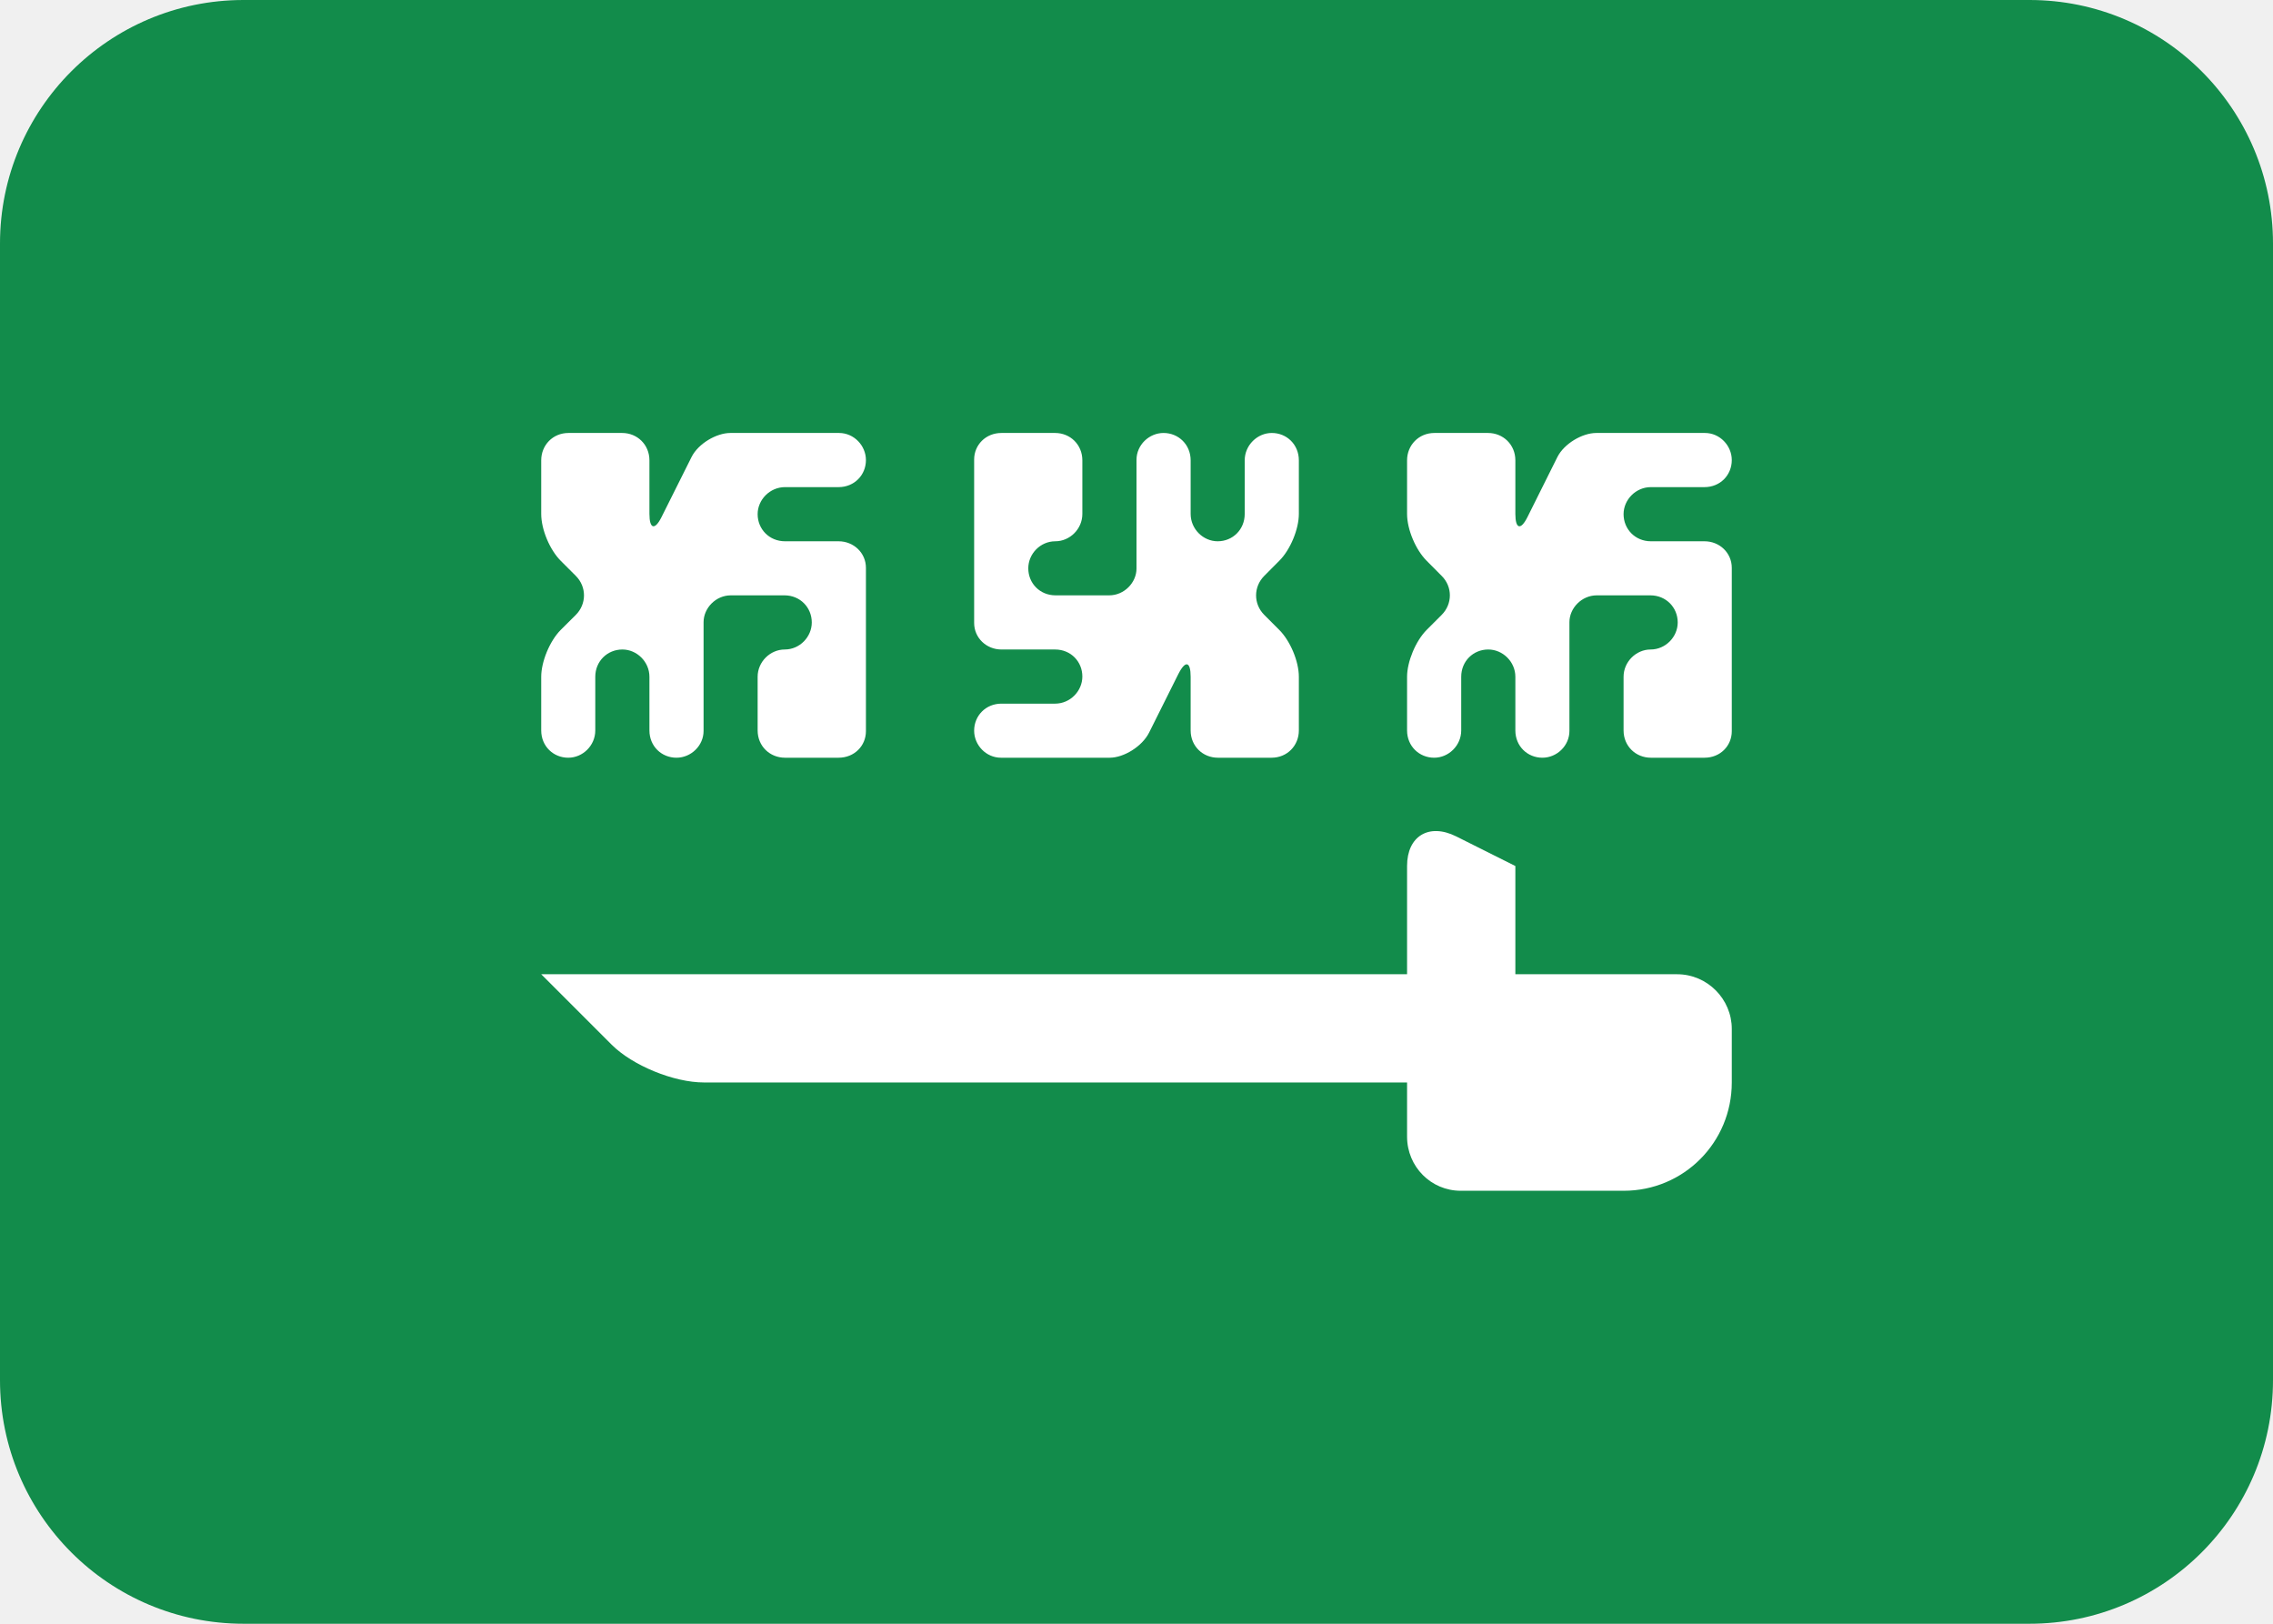
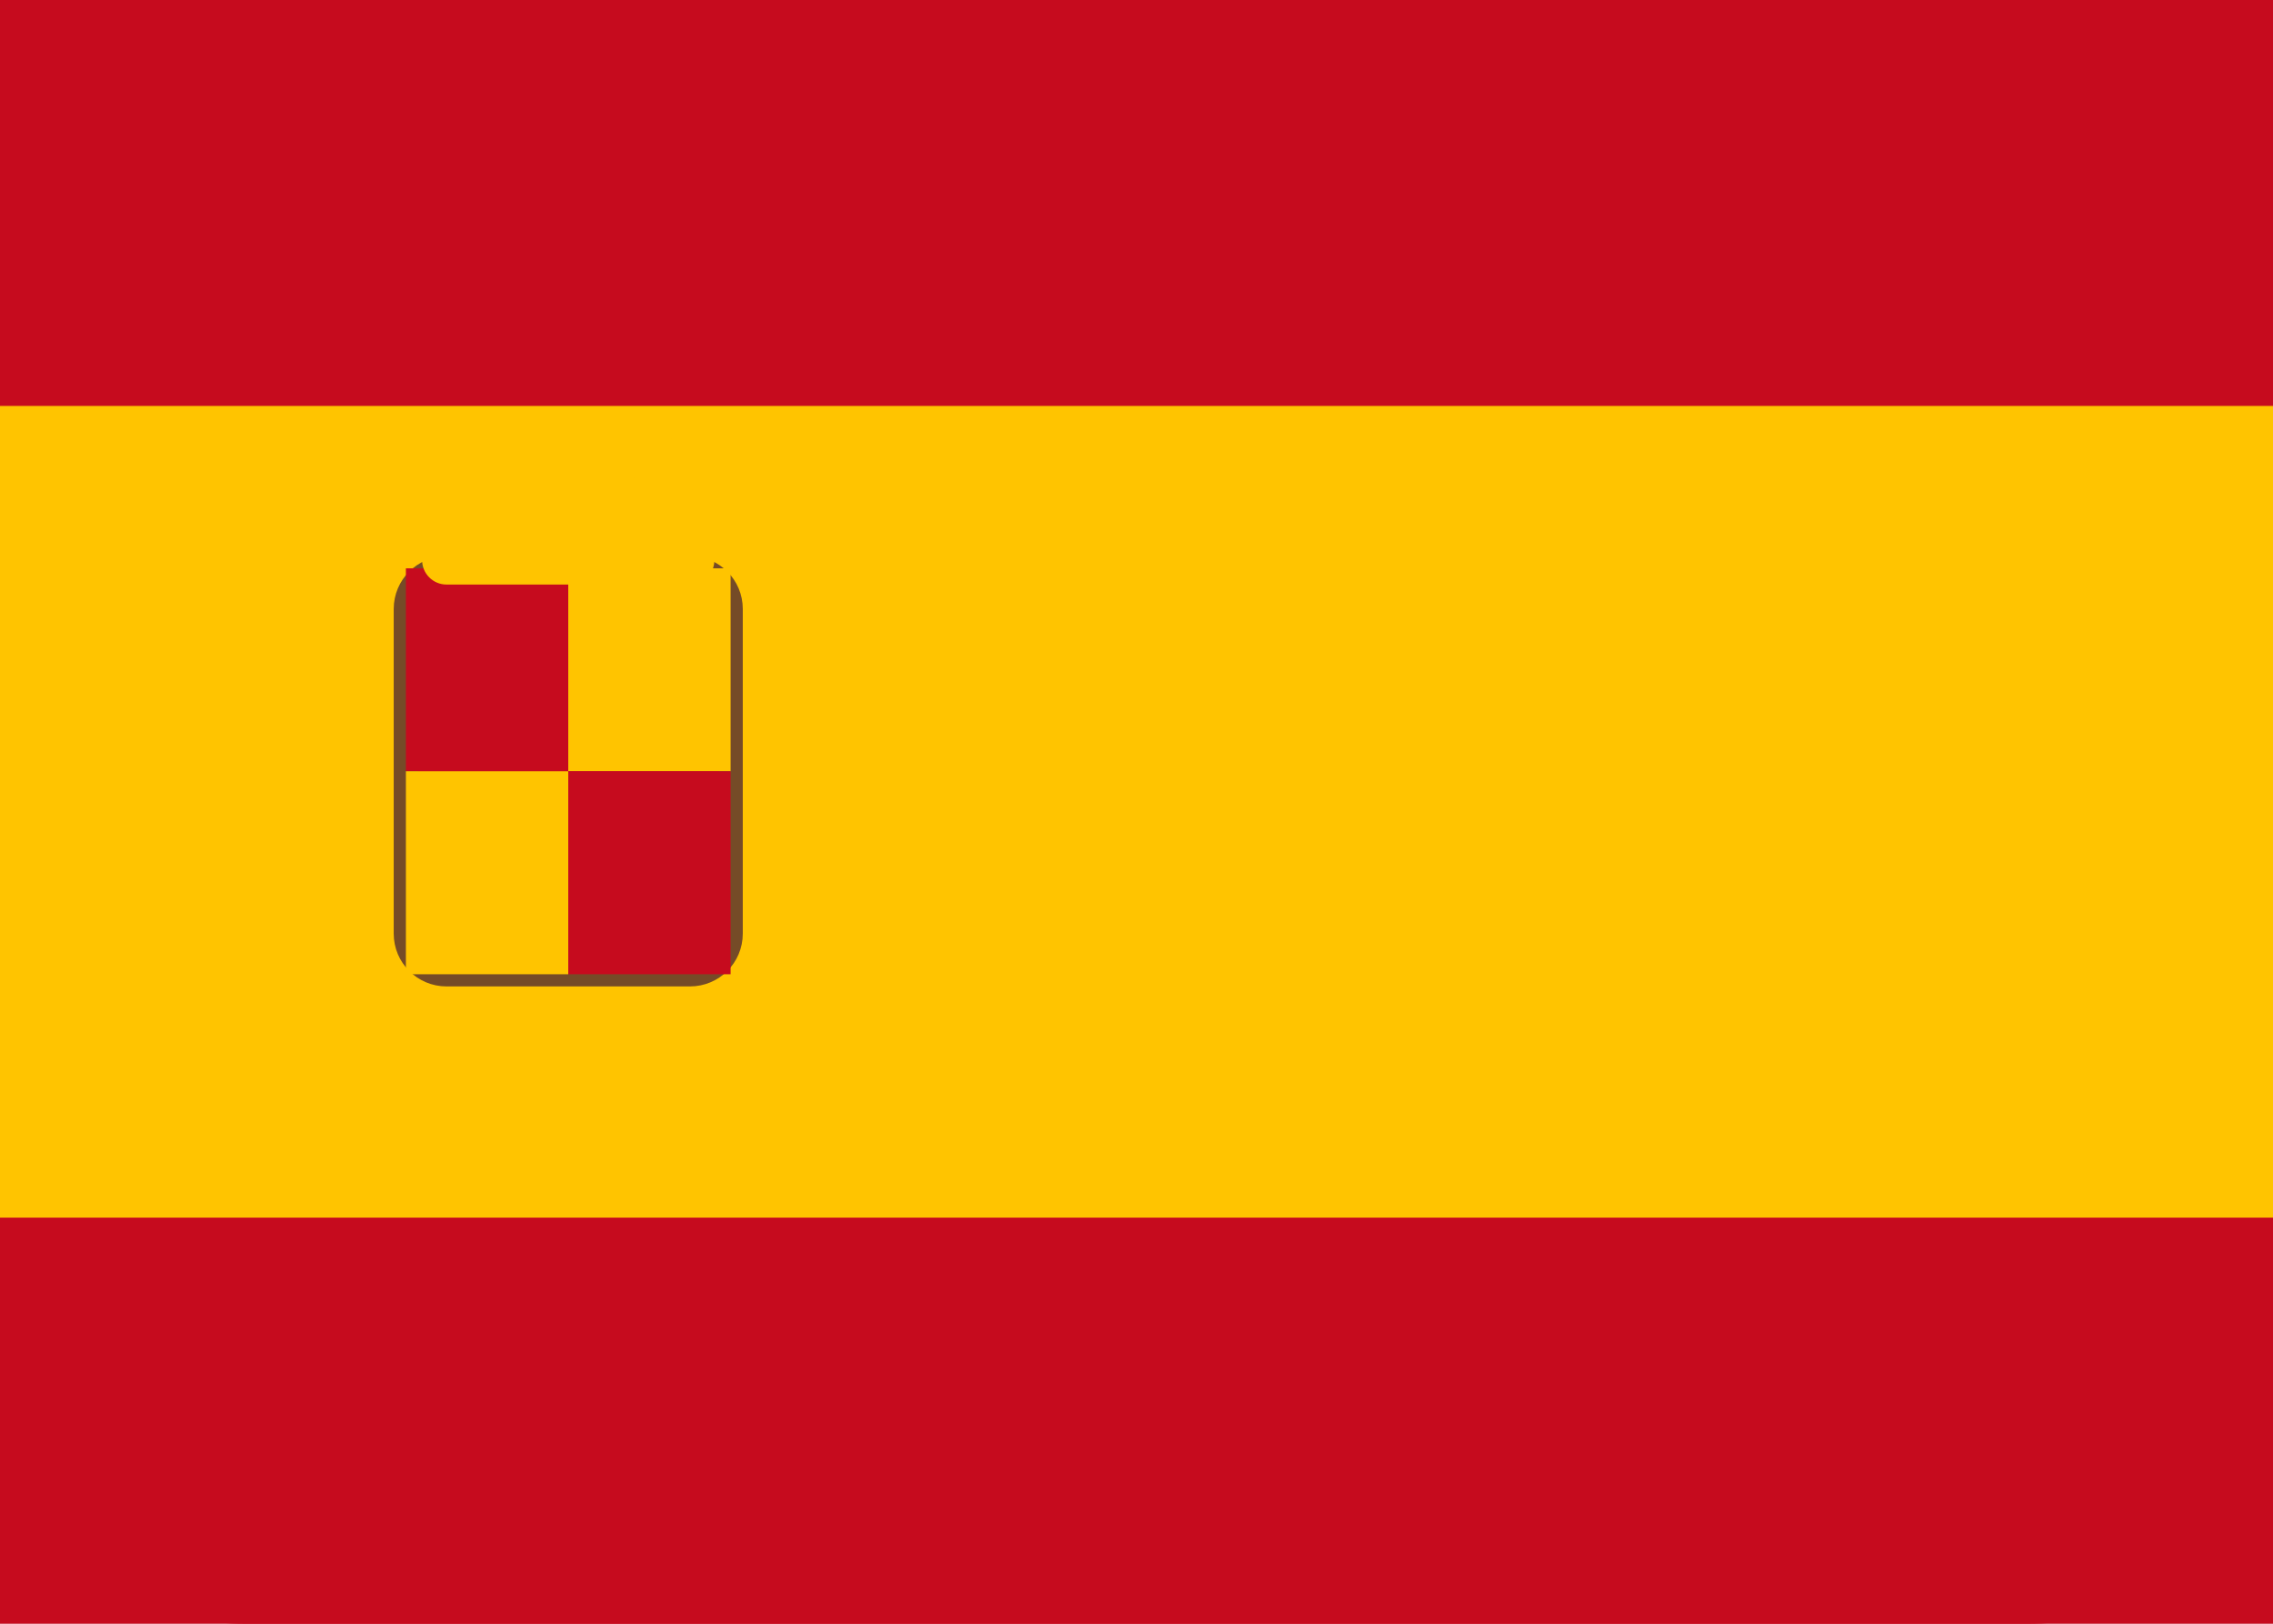
- <svg xmlns="http://www.w3.org/2000/svg" width="28px" height="20px" viewBox="0 0 28 20" version="1.1">
-   <g id="Page-1" stroke="none" stroke-width="1" fill="none" fill-rule="evenodd">
-     <g id="ic_flag_sa">
-       <rect id="Mask-Copy" fill="#128C4B" x="0" y="0" width="28" height="20" rx="3" />
-       <path d="M6.667,12 L17.333,12 L17.333,10.666 C17.333,10.298 17.603,10.135 17.938,10.302 L18.667,10.667 L18.667,12 L20.66,12 C21.032,12 21.333,12.306 21.333,12.673 L21.333,13.333 C21.333,14.07 20.743,14.667 20.001,14.667 L17.994,14.667 C17.629,14.667 17.333,14.371 17.333,14 L17.333,13.333 L8.671,13.333 C8.301,13.333 7.792,13.125 7.534,12.867 L6.667,12 Z M6.667,8.336 C6.667,8.151 6.771,7.896 6.907,7.759 L7.093,7.574 C7.226,7.441 7.229,7.229 7.093,7.093 L6.907,6.907 C6.774,6.774 6.667,6.524 6.667,6.33 L6.667,5.67 C6.667,5.484 6.809,5.333 7.003,5.333 L7.664,5.333 C7.849,5.333 8,5.476 8,5.67 L8,6.33 C8,6.516 8.066,6.534 8.148,6.371 L8.519,5.629 C8.6,5.466 8.824,5.333 8.997,5.333 L10.336,5.333 C10.519,5.333 10.667,5.488 10.667,5.667 L10.667,5.667 C10.667,5.851 10.524,6 10.33,6 L9.67,6 C9.484,6 9.333,6.155 9.333,6.333 L9.333,6.333 C9.333,6.517 9.476,6.667 9.67,6.667 L10.33,6.667 C10.516,6.667 10.667,6.81 10.667,6.994 L10.667,9.006 C10.667,9.187 10.524,9.333 10.33,9.333 L9.67,9.333 C9.484,9.333 9.333,9.191 9.333,8.997 L9.333,8.336 C9.333,8.151 9.488,8 9.667,8 L9.667,8 C9.851,8 10,7.845 10,7.667 L10,7.667 C10,7.483 9.857,7.333 9.664,7.333 L9.003,7.333 C8.817,7.333 8.667,7.49 8.667,7.664 L8.667,9.003 C8.667,9.185 8.512,9.333 8.333,9.333 L8.333,9.333 C8.149,9.333 8,9.191 8,8.997 L8,8.336 C8,8.151 7.845,8 7.667,8 L7.667,8 C7.483,8 7.333,8.143 7.333,8.336 L7.333,8.997 C7.333,9.183 7.179,9.333 7,9.333 L7,9.333 C6.816,9.333 6.667,9.191 6.667,8.997 L6.667,8.336 Z M17.333,8.336 C17.333,8.151 17.438,7.896 17.574,7.759 L17.759,7.574 C17.892,7.441 17.896,7.229 17.759,7.093 L17.574,6.907 C17.441,6.774 17.333,6.524 17.333,6.33 L17.333,5.67 C17.333,5.484 17.476,5.333 17.67,5.333 L18.33,5.333 C18.516,5.333 18.667,5.476 18.667,5.67 L18.667,6.33 C18.667,6.516 18.733,6.534 18.815,6.371 L19.185,5.629 C19.267,5.466 19.49,5.333 19.664,5.333 L21.003,5.333 C21.185,5.333 21.333,5.488 21.333,5.667 L21.333,5.667 C21.333,5.851 21.191,6 20.997,6 L20.336,6 C20.151,6 20,6.155 20,6.333 L20,6.333 C20,6.517 20.143,6.667 20.336,6.667 L20.997,6.667 C21.183,6.667 21.333,6.81 21.333,6.994 L21.333,9.006 C21.333,9.187 21.191,9.333 20.997,9.333 L20.336,9.333 C20.151,9.333 20,9.191 20,8.997 L20,8.336 C20,8.151 20.155,8 20.333,8 L20.333,8 C20.517,8 20.667,7.845 20.667,7.667 L20.667,7.667 C20.667,7.483 20.524,7.333 20.33,7.333 L19.67,7.333 C19.484,7.333 19.333,7.49 19.333,7.664 L19.333,9.003 C19.333,9.185 19.179,9.333 19,9.333 L19,9.333 C18.816,9.333 18.667,9.191 18.667,8.997 L18.667,8.336 C18.667,8.151 18.512,8 18.333,8 L18.333,8 C18.149,8 18,8.143 18,8.336 L18,8.997 C18,9.183 17.845,9.333 17.667,9.333 L17.667,9.333 C17.483,9.333 17.333,9.191 17.333,8.997 L17.333,8.336 Z M16,6.33 C16,6.516 15.896,6.771 15.759,6.907 L15.574,7.093 C15.441,7.226 15.438,7.438 15.574,7.574 L15.759,7.759 C15.892,7.892 16,8.143 16,8.336 L16,8.997 C16,9.183 15.857,9.333 15.664,9.333 L15.003,9.333 C14.817,9.333 14.667,9.191 14.667,8.997 L14.667,8.336 C14.667,8.151 14.605,8.123 14.512,8.309 L14.155,9.024 C14.069,9.195 13.843,9.333 13.67,9.333 L12.33,9.333 C12.148,9.333 12,9.179 12,9 L12,9 C12,8.816 12.143,8.667 12.336,8.667 L12.997,8.667 C13.183,8.667 13.333,8.512 13.333,8.333 L13.333,8.333 C13.333,8.149 13.191,8 12.997,8 L12.336,8 C12.151,8 12,7.857 12,7.673 L12,5.66 C12,5.48 12.143,5.333 12.336,5.333 L12.997,5.333 C13.183,5.333 13.333,5.476 13.333,5.67 L13.333,6.33 C13.333,6.516 13.179,6.667 13,6.667 L13,6.667 C12.816,6.667 12.667,6.821 12.667,7 L12.667,7 C12.667,7.184 12.809,7.333 13.003,7.333 L13.664,7.333 C13.849,7.333 14,7.176 14,7.003 L14,5.664 C14,5.481 14.155,5.333 14.333,5.333 L14.333,5.333 C14.517,5.333 14.667,5.476 14.667,5.67 L14.667,6.33 C14.667,6.516 14.821,6.667 15,6.667 L15,6.667 C15.184,6.667 15.333,6.524 15.333,6.33 L15.333,5.67 C15.333,5.484 15.488,5.333 15.667,5.333 L15.667,5.333 C15.851,5.333 16,5.476 16,5.67 L16,6.33 L16,6.33 Z" id="Combined-Shape" fill="#FFFFFF" />
-     </g>
-   </g>
+ <svg xmlns="http://www.w3.org/2000/svg" width="28" height="20" viewBox="0 0 28 20" fill="none">
+   <rect width="28" height="20" rx="3" fill="#C60B1E" />
+   <rect y="0" width="28" height="5" fill="#C60B1E" />
+   <rect y="5" width="28" height="10" fill="#FFC400" />
+   <rect y="15" width="28" height="5" fill="#C60B1E" />
+   <rect x="5" y="7" width="4" height="5" rx="0.5" fill="#C60B1E" stroke="#754B27" stroke-width="0.3" />
+   <rect x="5" y="7" width="2" height="2.5" fill="#C60B1E" />
+   <rect x="7" y="7" width="2" height="2.5" fill="#FFC400" />
+   <rect x="5" y="9.5" width="2" height="2.5" fill="#FFC400" />
+   <rect x="7" y="9.5" width="2" height="2.5" fill="#C60B1E" />
+   <rect x="5.2" y="6" width="3.6" height="1.2" rx="0.3" fill="#FFC400" />
+   <circle cx="5.8" cy="5.8" r="0.4" fill="#FFC400" />
+   <circle cx="7" cy="5.6" r="0.4" fill="#FFC400" />
+   <circle cx="8.2" cy="5.8" r="0.4" fill="#FFC400" />
+   <rect x="3.5" y="7" width="0.8" height="5.5" rx="0.2" fill="#FFC400" />
+   <rect x="9.7" y="7" width="0.8" height="5.5" rx="0.2" fill="#FFC400" />
</svg>
